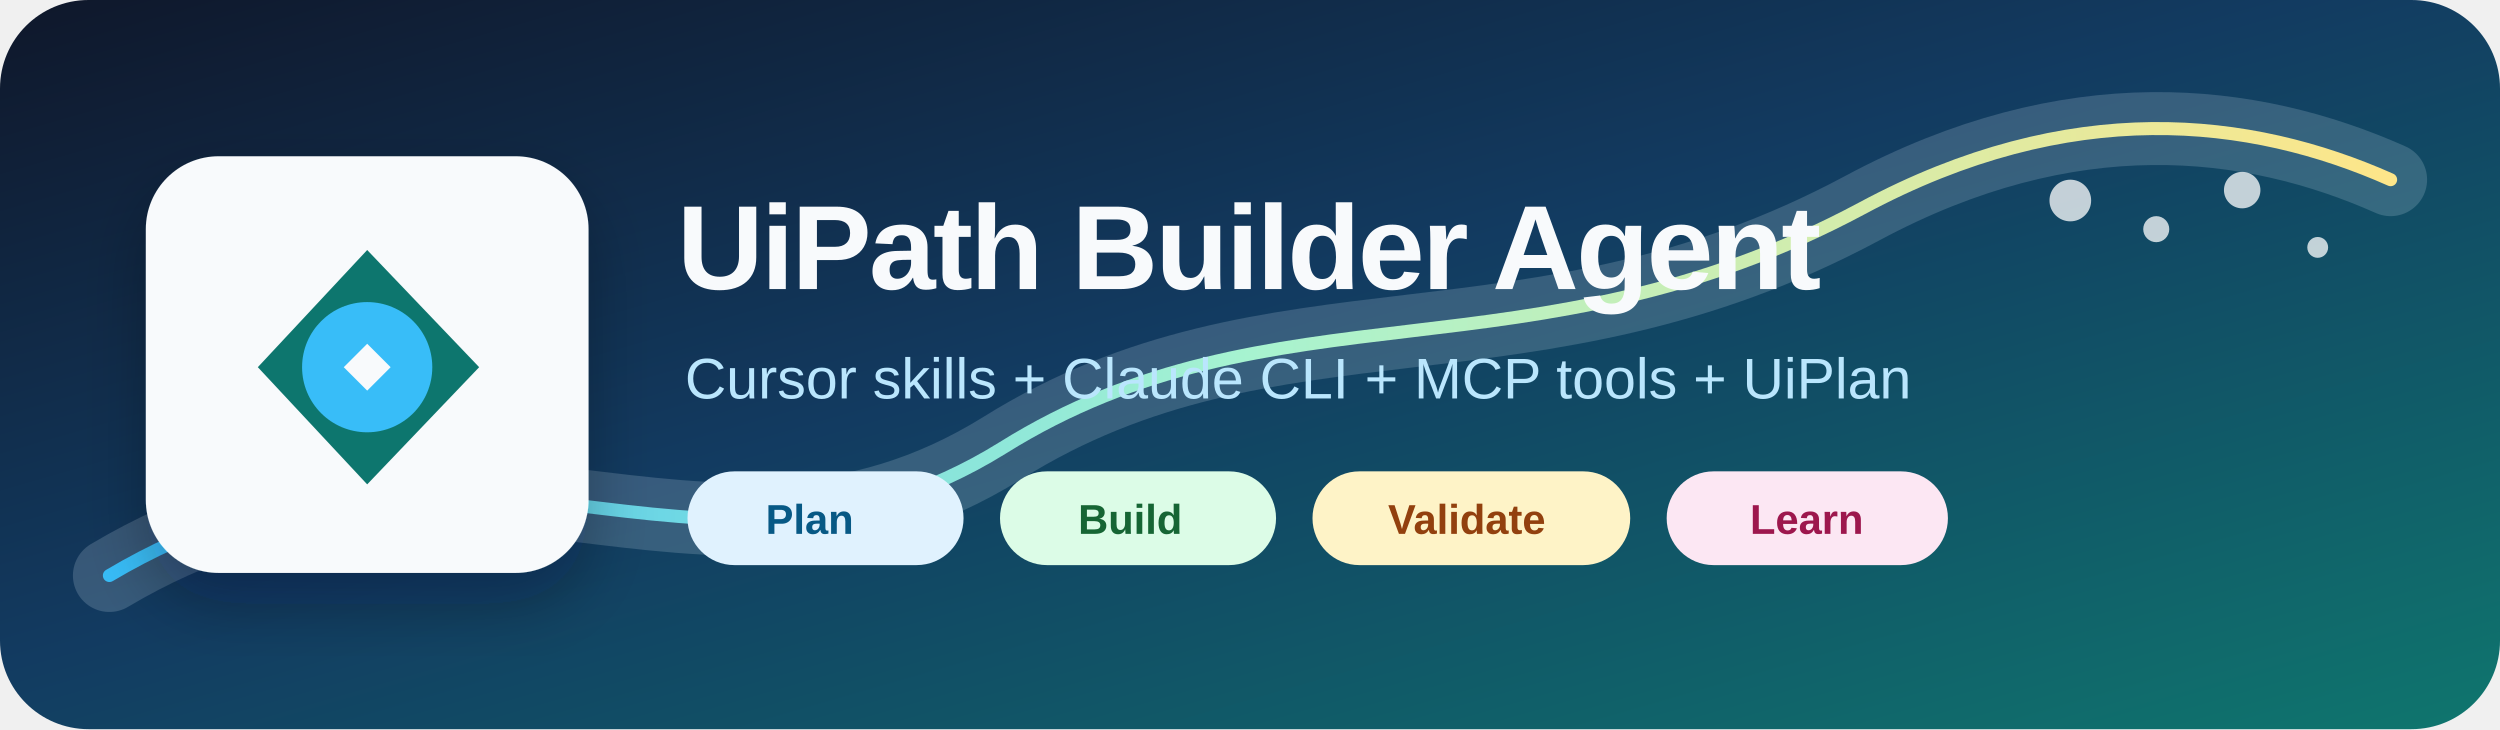
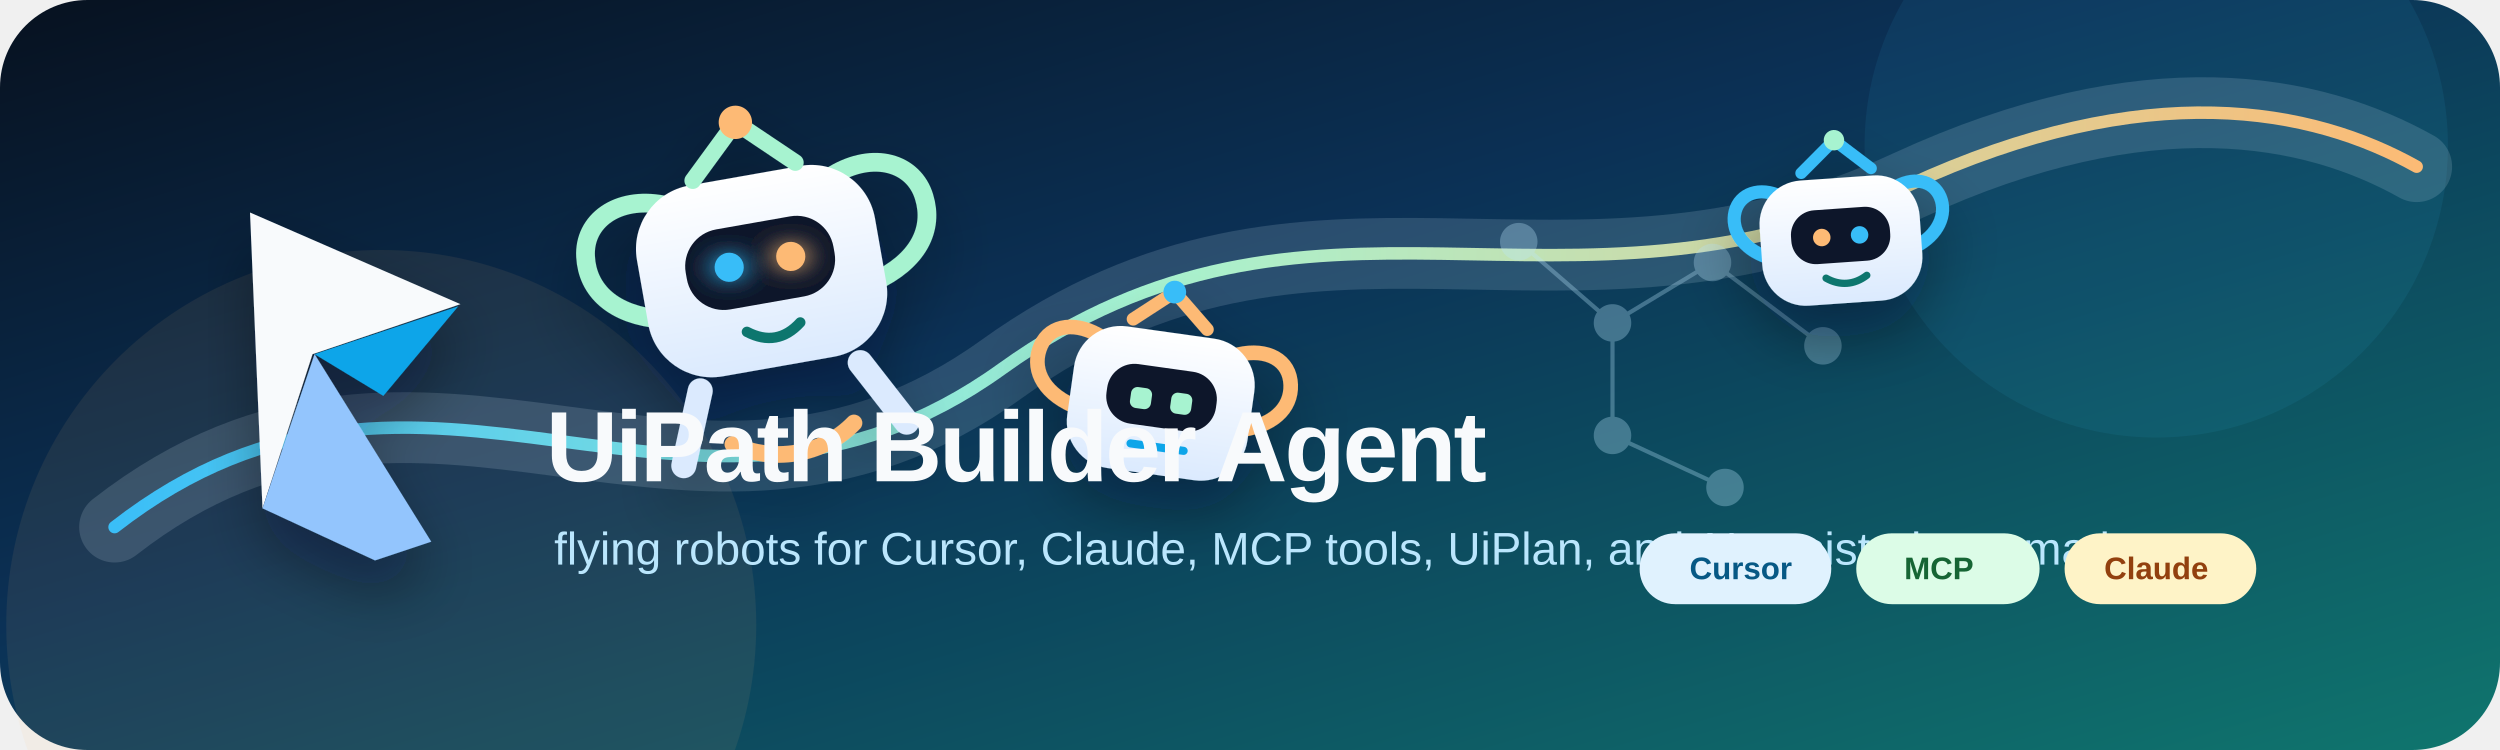
- <svg xmlns="http://www.w3.org/2000/svg" width="960" height="280" viewBox="0 0 960 280" role="img" aria-labelledby="title desc">
+ <svg xmlns="http://www.w3.org/2000/svg" width="1200" height="360" viewBox="0 0 1200 360" role="img" aria-labelledby="title desc">
  <defs>
-     <linearGradient id="bg" x1="0" y1="0" x2="1" y2="1">
-       <stop offset="0" stop-color="#0F172A" />
-       <stop offset="0.46" stop-color="#123B61" />
+     <linearGradient id="sky" x1="0" y1="0" x2="1" y2="1">
+       <stop offset="0" stop-color="#07111F" />
+       <stop offset="0.42" stop-color="#0B3156" />
      <stop offset="1" stop-color="#0F766E" />
    </linearGradient>
    <linearGradient id="beam" x1="0" y1="0" x2="1" y2="0">
      <stop offset="0" stop-color="#38BDF8" />
-       <stop offset="0.5" stop-color="#A7F3D0" />
-       <stop offset="1" stop-color="#FDE68A" />
+       <stop offset="0.45" stop-color="#A7F3D0" />
+       <stop offset="1" stop-color="#FDBA74" />
    </linearGradient>
-     <filter id="softShadow" x="-20%" y="-20%" width="140%" height="140%">
-       <feDropShadow dx="0" dy="12" stdDeviation="12" flood-color="#020617" flood-opacity="0.28" />
+     <linearGradient id="bot" x1="0" y1="0" x2="0" y2="1">
+       <stop offset="0" stop-color="#FFFFFF" />
+       <stop offset="1" stop-color="#DBEAFE" />
+     </linearGradient>
+     <filter id="shadow" x="-20%" y="-30%" width="140%" height="160%">
+       <feDropShadow dx="0" dy="16" stdDeviation="14" flood-color="#020617" flood-opacity="0.35" />
+     </filter>
+     <filter id="glow" x="-50%" y="-50%" width="200%" height="200%">
+       <feGaussianBlur stdDeviation="6" result="blur" />
+       <feMerge>
+         <feMergeNode in="blur" />
+         <feMergeNode in="SourceGraphic" />
+       </feMerge>
    </filter>
  </defs>
-   <rect width="960" height="280" rx="34" fill="url(#bg)" />
-   <path d="M42 221 C175 142 269 244 385 172 C489 107 588 148 715 80 C795 37 864 45 918 69" fill="none" stroke="#E0F2FE" stroke-opacity="0.18" stroke-width="28" stroke-linecap="round" />
-   <path d="M42 221 C175 142 269 244 385 172 C489 107 588 148 715 80 C795 37 864 45 918 69" fill="none" stroke="url(#beam)" stroke-width="5" stroke-linecap="round" />
-   <g filter="url(#softShadow)">
-     <rect x="56" y="60" width="170" height="160" rx="28" fill="#F8FAFC" />
-     <path d="M99 141 L141 96 L184 141 L141 186 Z" fill="#0F766E" />
-     <circle cx="141" cy="141" r="25" fill="#38BDF8" />
-     <path d="M132 141 L141 132 L150 141 L141 150 Z" fill="#F8FAFC" />
+   <rect width="1200" height="360" rx="42" fill="url(#sky)" />
+   <circle cx="1035" cy="70" r="140" fill="#38BDF8" opacity="0.08" />
+   <circle cx="183" cy="300" r="180" fill="#FDBA74" opacity="0.08" />
+   <path d="M55 253 C205 136 331 285 481 177 C630 70 750 166 916 89 C1031 36 1110 52 1160 80" fill="none" stroke="#E0F2FE" stroke-opacity="0.15" stroke-width="34" stroke-linecap="round" />
+   <path d="M55 253 C205 136 331 285 481 177 C630 70 750 166 916 89 C1031 36 1110 52 1160 80" fill="none" stroke="url(#beam)" stroke-width="6" stroke-linecap="round" />
+   <g opacity="0.32" stroke="#BAE6FD" stroke-width="2" fill="none">
+     <path d="M729 116 L774 155 L822 126 L875 166" />
+     <path d="M774 155 L774 209 L828 234" />
+     <circle cx="729" cy="116" r="8" fill="#BAE6FD" />
+     <circle cx="774" cy="155" r="8" fill="#BAE6FD" />
+     <circle cx="822" cy="126" r="8" fill="#BAE6FD" />
+     <circle cx="875" cy="166" r="8" fill="#BAE6FD" />
+     <circle cx="774" cy="209" r="8" fill="#BAE6FD" />
+     <circle cx="828" cy="234" r="8" fill="#BAE6FD" />
  </g>
-   <g fill="#F8FAFC" font-family="Segoe UI, Arial, sans-serif">
-     <text x="260" y="111" font-size="46" font-weight="800" letter-spacing="-1">UiPath Builder Agent</text>
-     <text x="263" y="153" font-size="22" fill="#BAE6FD">Cursor skills + Claude CLI + MCP tools + UiPlan</text>
+   <g filter="url(#shadow)">
+     <path d="M120 102 L221 146 L150 170 L126 244 Z" fill="#F8FAFC" />
+     <path d="M151 170 L207 260 L180 269 L126 244 Z" fill="#93C5FD" />
+     <path d="M151 170 L220 147 L184 190 Z" fill="#0EA5E9" />
  </g>
-   <g font-family="Segoe UI, Arial, sans-serif" font-size="16" font-weight="700">
-     <rect x="264" y="181" width="106" height="36" rx="18" fill="#E0F2FE" />
-     <text x="294" y="205" fill="#075985">Plan</text>
-     <rect x="384" y="181" width="106" height="36" rx="18" fill="#DCFCE7" />
-     <text x="414" y="205" fill="#166534">Build</text>
-     <rect x="504" y="181" width="122" height="36" rx="18" fill="#FEF3C7" />
-     <text x="533" y="205" fill="#92400E">Validate</text>
-     <rect x="640" y="181" width="108" height="36" rx="18" fill="#FCE7F3" />
-     <text x="672" y="205" fill="#9D174D">Learn</text>
+   <g filter="url(#shadow)">
+     <g transform="translate(260 67) rotate(-10)">
+       <path d="M42 95 C19 89 9 75 11 59 C13 42 31 33 52 41" fill="none" stroke="#A7F3D0" stroke-width="9" stroke-linecap="round" />
+       <path d="M145 95 C168 89 178 75 176 59 C174 42 156 33 135 41" fill="none" stroke="#A7F3D0" stroke-width="9" stroke-linecap="round" />
+       <rect x="35" y="34" width="116" height="93" rx="31" fill="url(#bot)" />
+       <rect x="57" y="57" width="72" height="39" rx="18" fill="#0F172A" />
+       <circle cx="78" cy="76" r="7" fill="#38BDF8" filter="url(#glow)" />
+       <circle cx="108" cy="76" r="7" fill="#FDBA74" filter="url(#glow)" />
+       <path d="M81 108 Q94 118 107 108" fill="none" stroke="#0F766E" stroke-width="5" stroke-linecap="round" />
+       <path d="M68 32 L93 8 L118 32" fill="none" stroke="#A7F3D0" stroke-width="8" stroke-linecap="round" stroke-linejoin="round" />
+       <circle cx="93" cy="8" r="8" fill="#FDBA74" />
+       <path d="M54 132 L40 166" stroke="#DBEAFE" stroke-width="12" stroke-linecap="round" />
+       <path d="M132 132 L149 164" stroke="#DBEAFE" stroke-width="12" stroke-linecap="round" />
+       <path d="M65 160 C82 172 106 173 124 160" fill="none" stroke="#FDBA74" stroke-width="8" stroke-linecap="round" />
+     </g>
+     <g transform="translate(498 127) rotate(8) scale(.78)">
+       <path d="M34 83 C13 77 5 63 9 49 C13 35 29 31 46 39" fill="none" stroke="#FDBA74" stroke-width="9" stroke-linecap="round" />
+       <path d="M139 83 C160 77 168 63 164 49 C160 35 144 31 127 39" fill="none" stroke="#FDBA74" stroke-width="9" stroke-linecap="round" />
+       <rect x="31" y="30" width="112" height="88" rx="29" fill="url(#bot)" />
+       <rect x="53" y="52" width="68" height="37" rx="17" fill="#0F172A" />
+       <rect x="68" y="66" width="13" height="13" rx="4" fill="#A7F3D0" />
+       <rect x="93" y="66" width="13" height="13" rx="4" fill="#A7F3D0" />
+       <path d="M72 101 H105" stroke="#0EA5E9" stroke-width="5" stroke-linecap="round" />
+       <path d="M63 25 L86 5 L109 25" fill="none" stroke="#FDBA74" stroke-width="8" stroke-linecap="round" stroke-linejoin="round" />
+       <circle cx="86" cy="5" r="7" fill="#38BDF8" />
+     </g>
+     <g transform="translate(820 68) rotate(-4) scale(.7)">
+       <path d="M35 82 C18 75 11 61 15 49 C19 37 33 33 47 41" fill="none" stroke="#38BDF8" stroke-width="9" stroke-linecap="round" />
+       <path d="M136 82 C153 75 160 61 156 49 C152 37 138 33 124 41" fill="none" stroke="#38BDF8" stroke-width="9" stroke-linecap="round" />
+       <rect x="31" y="31" width="110" height="86" rx="30" fill="url(#bot)" />
+       <rect x="52" y="52" width="68" height="37" rx="17" fill="#0F172A" />
+       <circle cx="73" cy="71" r="6" fill="#FDBA74" />
+       <circle cx="99" cy="71" r="6" fill="#38BDF8" />
+       <path d="M74 99 C83 105 93 105 102 99" fill="none" stroke="#0F766E" stroke-width="5" stroke-linecap="round" />
+       <path d="M62 26 L86 5 L110 26" fill="none" stroke="#38BDF8" stroke-width="8" stroke-linecap="round" stroke-linejoin="round" />
+       <circle cx="86" cy="5" r="7" fill="#A7F3D0" />
+     </g>
  </g>
-   <g fill="#FFFFFF" fill-opacity="0.75">
-     <circle cx="795" cy="77" r="8" />
-     <circle cx="828" cy="88" r="5" />
-     <circle cx="861" cy="73" r="7" />
-     <circle cx="890" cy="95" r="4" />
+   <g font-family="Segoe UI, Arial, sans-serif" fill="#F8FAFC">
+     <text x="262" y="231" font-size="48" font-weight="850" letter-spacing="-1.4">UiPath Builder Agent</text>
+     <text x="266" y="271" font-size="22" fill="#BAE6FD">flying robots for Cursor, Claude, MCP tools, UiPlan, and AI-assisted automation</text>
+   </g>
+   <g font-family="Segoe UI, Arial, sans-serif" font-size="15" font-weight="800">
+     <rect x="787" y="256" width="92" height="34" rx="17" fill="#E0F2FE" />
+     <text x="811" y="278" fill="#075985">Cursor</text>
+     <rect x="891" y="256" width="88" height="34" rx="17" fill="#DCFCE7" />
+     <text x="914" y="278" fill="#166534">MCP</text>
+     <rect x="991" y="256" width="92" height="34" rx="17" fill="#FEF3C7" />
+     <text x="1010" y="278" fill="#92400E">Claude</text>
  </g>
</svg>
